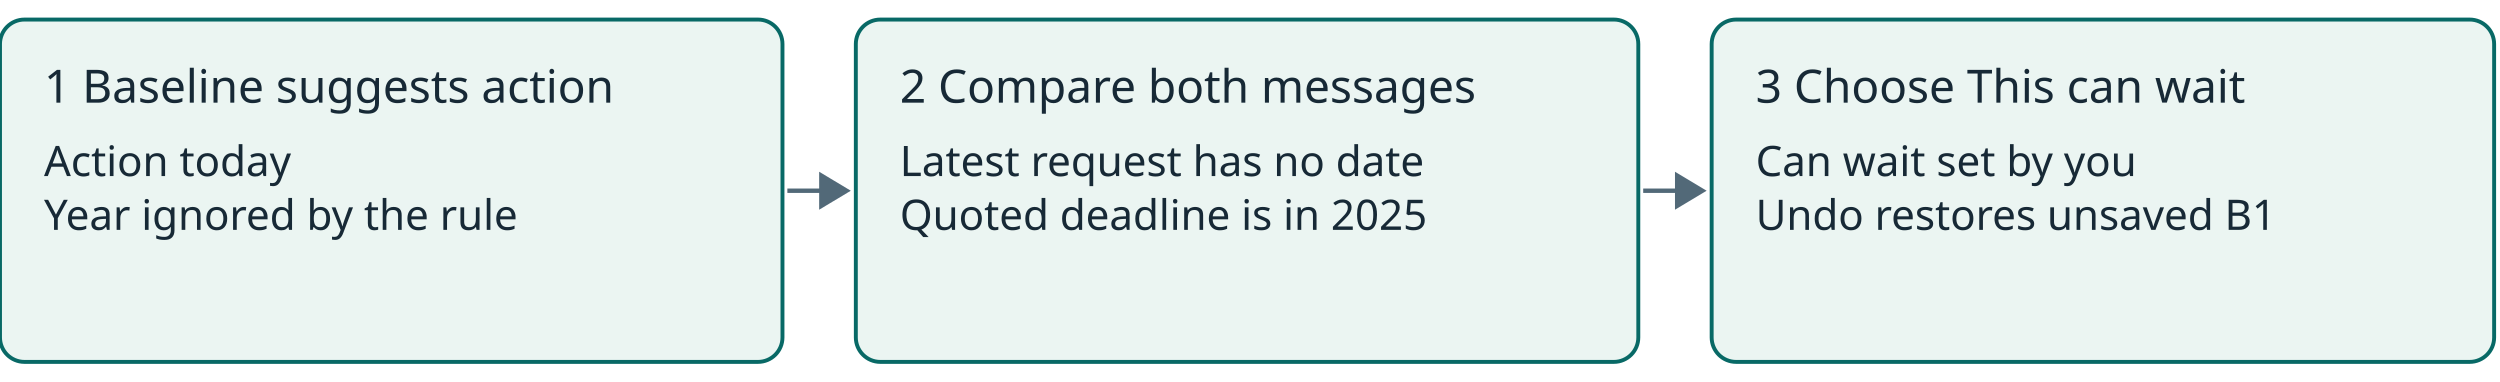
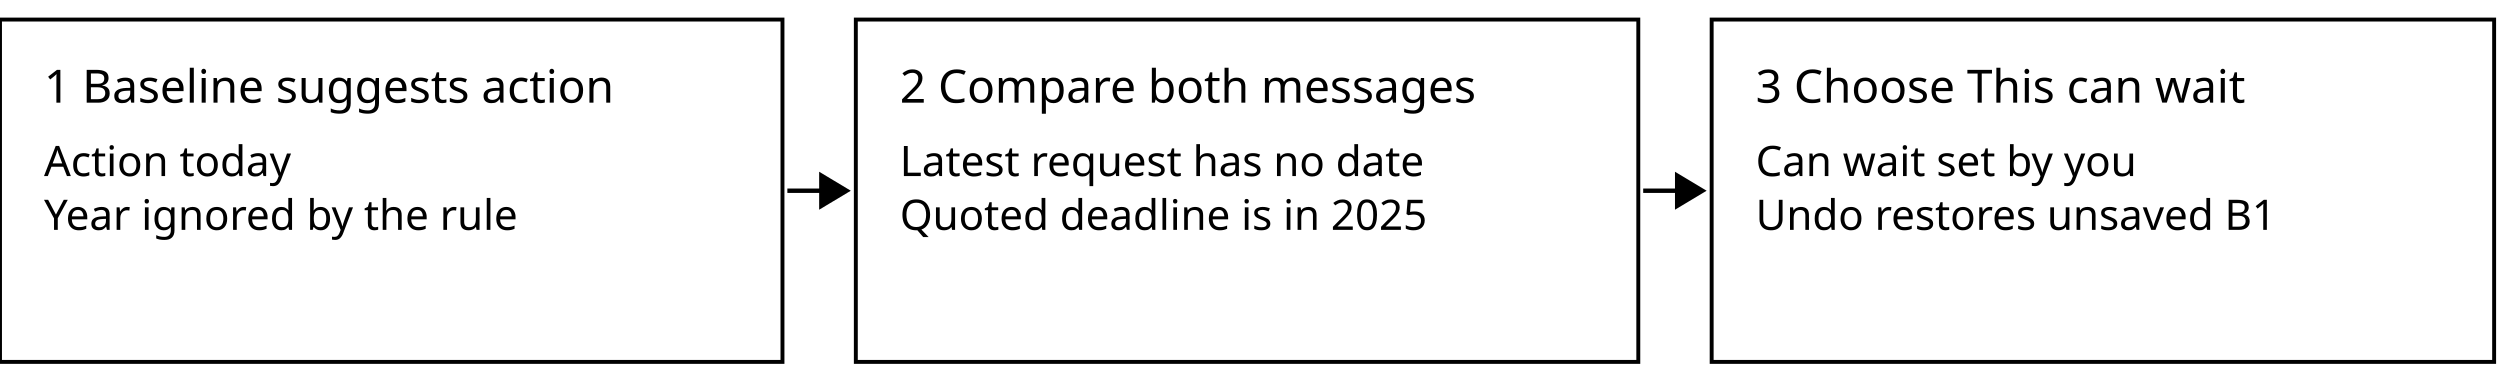
<svg xmlns="http://www.w3.org/2000/svg" width="511.2" height="78" preserveAspectRatio="xMinYMin meet" viewBox="0 0 511 78" version="1.0" fill-rule="evenodd">
  <clipPath id="clip">
    <rect x="0" y="0" width="511.2" height="78" />
  </clipPath>
  <g id="group" transform="scale(1,-1) translate(0,-78)" style="clip-path: url(#clip)">
    <g transform="">
-       <rect x="0" y="4" width="160" height="70" rx="5" ry="5" style="stroke: rgb(3%,41%,40%); stroke-linecap: butt; stroke-width: 0.8; fill: rgb(92%,96%,95%); fill-rule: evenodd;" />
-       <text x="9" y="57" style="font-family: Bold; font-size: 9.4px;fill: rgb(9%,16%,21%); stroke:none;" transform="translate(0,114) scale(1,-1)">1  Baseline suggests action</text>
-       <text x="9" y="42" style="font-family: Body; font-size: 8.6px;fill: rgb(9%,16%,21%); stroke:none;" transform="translate(0,84) scale(1,-1)">Action today</text>
-       <text x="9" y="31" style="font-family: Body; font-size: 8.6px;fill: rgb(9%,16%,21%); stroke:none;" transform="translate(0,62) scale(1,-1)">Year ignored by the rule</text>
-       <path d="M 161,39 L 173,39 Z" style="stroke: rgb(32%,41%,47%); stroke-linecap: butt; stroke-width: 0.9;" />
-       <polygon points="173 39, 168 36, 168 42" style="stroke: rgb(32%,41%,47%); stroke-linecap: butt; stroke-width: 1; fill: rgb(32%,41%,47%); fill-rule: evenodd;" />
-       <rect x="175" y="4" width="160" height="70" rx="5" ry="5" style="stroke: rgb(3%,41%,40%); stroke-linecap: butt; stroke-width: 0.8; fill: rgb(92%,96%,95%); fill-rule: evenodd;" />
-       <text x="184" y="57" style="font-family: Bold; font-size: 9.4px;fill: rgb(9%,16%,21%); stroke:none;" transform="translate(0,114) scale(1,-1)">2  Compare both messages</text>
-       <text x="184" y="42" style="font-family: Body; font-size: 8.6px;fill: rgb(9%,16%,21%); stroke:none;" transform="translate(0,84) scale(1,-1)">Latest request has no date</text>
-       <text x="184" y="31" style="font-family: Body; font-size: 8.6px;fill: rgb(9%,16%,21%); stroke:none;" transform="translate(0,62) scale(1,-1)">Quoted deadline is in 2025</text>
-       <path d="M 336,39 L 348,39 Z" style="stroke: rgb(32%,41%,47%); stroke-linecap: butt; stroke-width: 0.9;" />
-       <polygon points="348 39, 343 36, 343 42" style="stroke: rgb(32%,41%,47%); stroke-linecap: butt; stroke-width: 1; fill: rgb(32%,41%,47%); fill-rule: evenodd;" />
-       <rect x="350" y="4" width="160" height="70" rx="5" ry="5" style="stroke: rgb(3%,41%,40%); stroke-linecap: butt; stroke-width: 0.8; fill: rgb(92%,96%,95%); fill-rule: evenodd;" />
-       <text x="359" y="57" style="font-family: Bold; font-size: 9.4px;fill: rgb(9%,16%,21%); stroke:none;" transform="translate(0,114) scale(1,-1)">3  Choose This can wait</text>
-       <text x="359" y="42" style="font-family: Body; font-size: 8.6px;fill: rgb(9%,16%,21%); stroke:none;" transform="translate(0,84) scale(1,-1)">Can wait set by you</text>
-       <text x="359" y="31" style="font-family: Body; font-size: 8.6px;fill: rgb(9%,16%,21%); stroke:none;" transform="translate(0,62) scale(1,-1)">Undo restores unsaved B1</text>
+       <rect x="0" y="4" width="160" height="70" style="stroke: rgb(0%,0%,0%); stroke-linecap: butt; stroke-width: 0.8; fill: rgb(100%,100%,100%); fill-rule: evenodd;" />
+       <text x="9" y="57" style="font-family: Bold; font-size: 9.4px;fill: rgb(0%,0%,0%); stroke:none;" transform="translate(0,114) scale(1,-1)">1  Baseline suggests action</text>
+       <text x="9" y="42" style="font-family: Body; font-size: 8.6px;fill: rgb(0%,0%,0%); stroke:none;" transform="translate(0,84) scale(1,-1)">Action today</text>
+       <text x="9" y="31" style="font-family: Body; font-size: 8.6px;fill: rgb(0%,0%,0%); stroke:none;" transform="translate(0,62) scale(1,-1)">Year ignored by the rule</text>
+       <path d="M 161,39 L 173,39 Z" style="stroke: rgb(0%,0%,0%); stroke-linecap: butt; stroke-width: 0.9;" />
+       <polygon points="173 39, 168 36, 168 42" style="stroke: rgb(0%,0%,0%); stroke-linecap: butt; stroke-width: 1; fill: rgb(0%,0%,0%); fill-rule: evenodd;" />
+       <rect x="175" y="4" width="160" height="70" style="stroke: rgb(0%,0%,0%); stroke-linecap: butt; stroke-width: 0.8; fill: rgb(100%,100%,100%); fill-rule: evenodd;" />
+       <text x="184" y="57" style="font-family: Bold; font-size: 9.4px;fill: rgb(0%,0%,0%); stroke:none;" transform="translate(0,114) scale(1,-1)">2  Compare both messages</text>
+       <text x="184" y="42" style="font-family: Body; font-size: 8.6px;fill: rgb(0%,0%,0%); stroke:none;" transform="translate(0,84) scale(1,-1)">Latest request has no date</text>
+       <text x="184" y="31" style="font-family: Body; font-size: 8.6px;fill: rgb(0%,0%,0%); stroke:none;" transform="translate(0,62) scale(1,-1)">Quoted deadline is in 2025</text>
+       <path d="M 336,39 L 348,39 Z" style="stroke: rgb(0%,0%,0%); stroke-linecap: butt; stroke-width: 0.9;" />
+       <polygon points="348 39, 343 36, 343 42" style="stroke: rgb(0%,0%,0%); stroke-linecap: butt; stroke-width: 1; fill: rgb(0%,0%,0%); fill-rule: evenodd;" />
+       <rect x="350" y="4" width="160" height="70" style="stroke: rgb(0%,0%,0%); stroke-linecap: butt; stroke-width: 0.8; fill: rgb(100%,100%,100%); fill-rule: evenodd;" />
+       <text x="359" y="57" style="font-family: Bold; font-size: 9.4px;fill: rgb(0%,0%,0%); stroke:none;" transform="translate(0,114) scale(1,-1)">3  Choose This can wait</text>
+       <text x="359" y="42" style="font-family: Body; font-size: 8.6px;fill: rgb(0%,0%,0%); stroke:none;" transform="translate(0,84) scale(1,-1)">Can wait set by you</text>
+       <text x="359" y="31" style="font-family: Body; font-size: 8.6px;fill: rgb(0%,0%,0%); stroke:none;" transform="translate(0,62) scale(1,-1)">Undo restores unsaved B1</text>
    </g>
  </g>
</svg>
